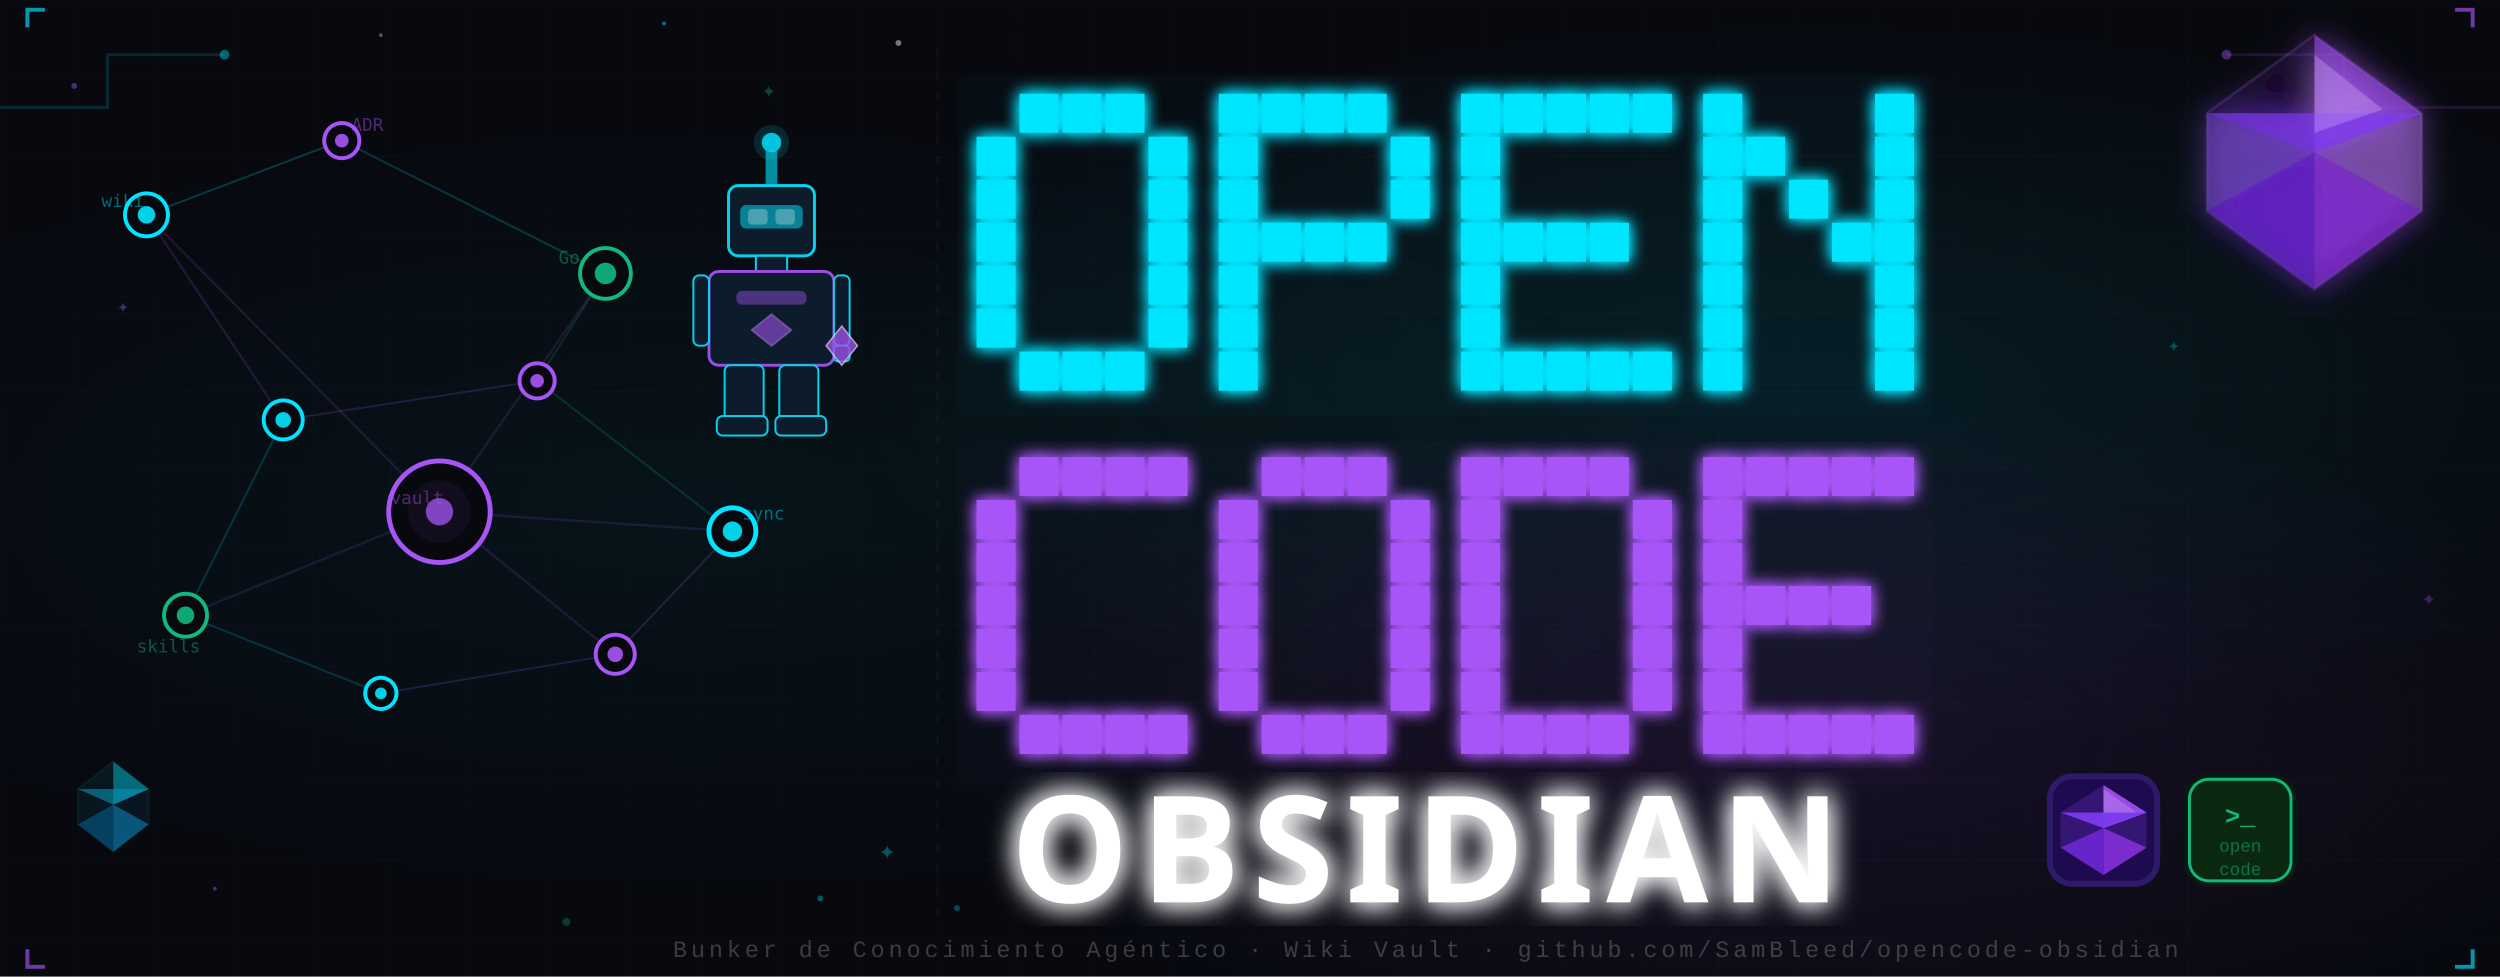
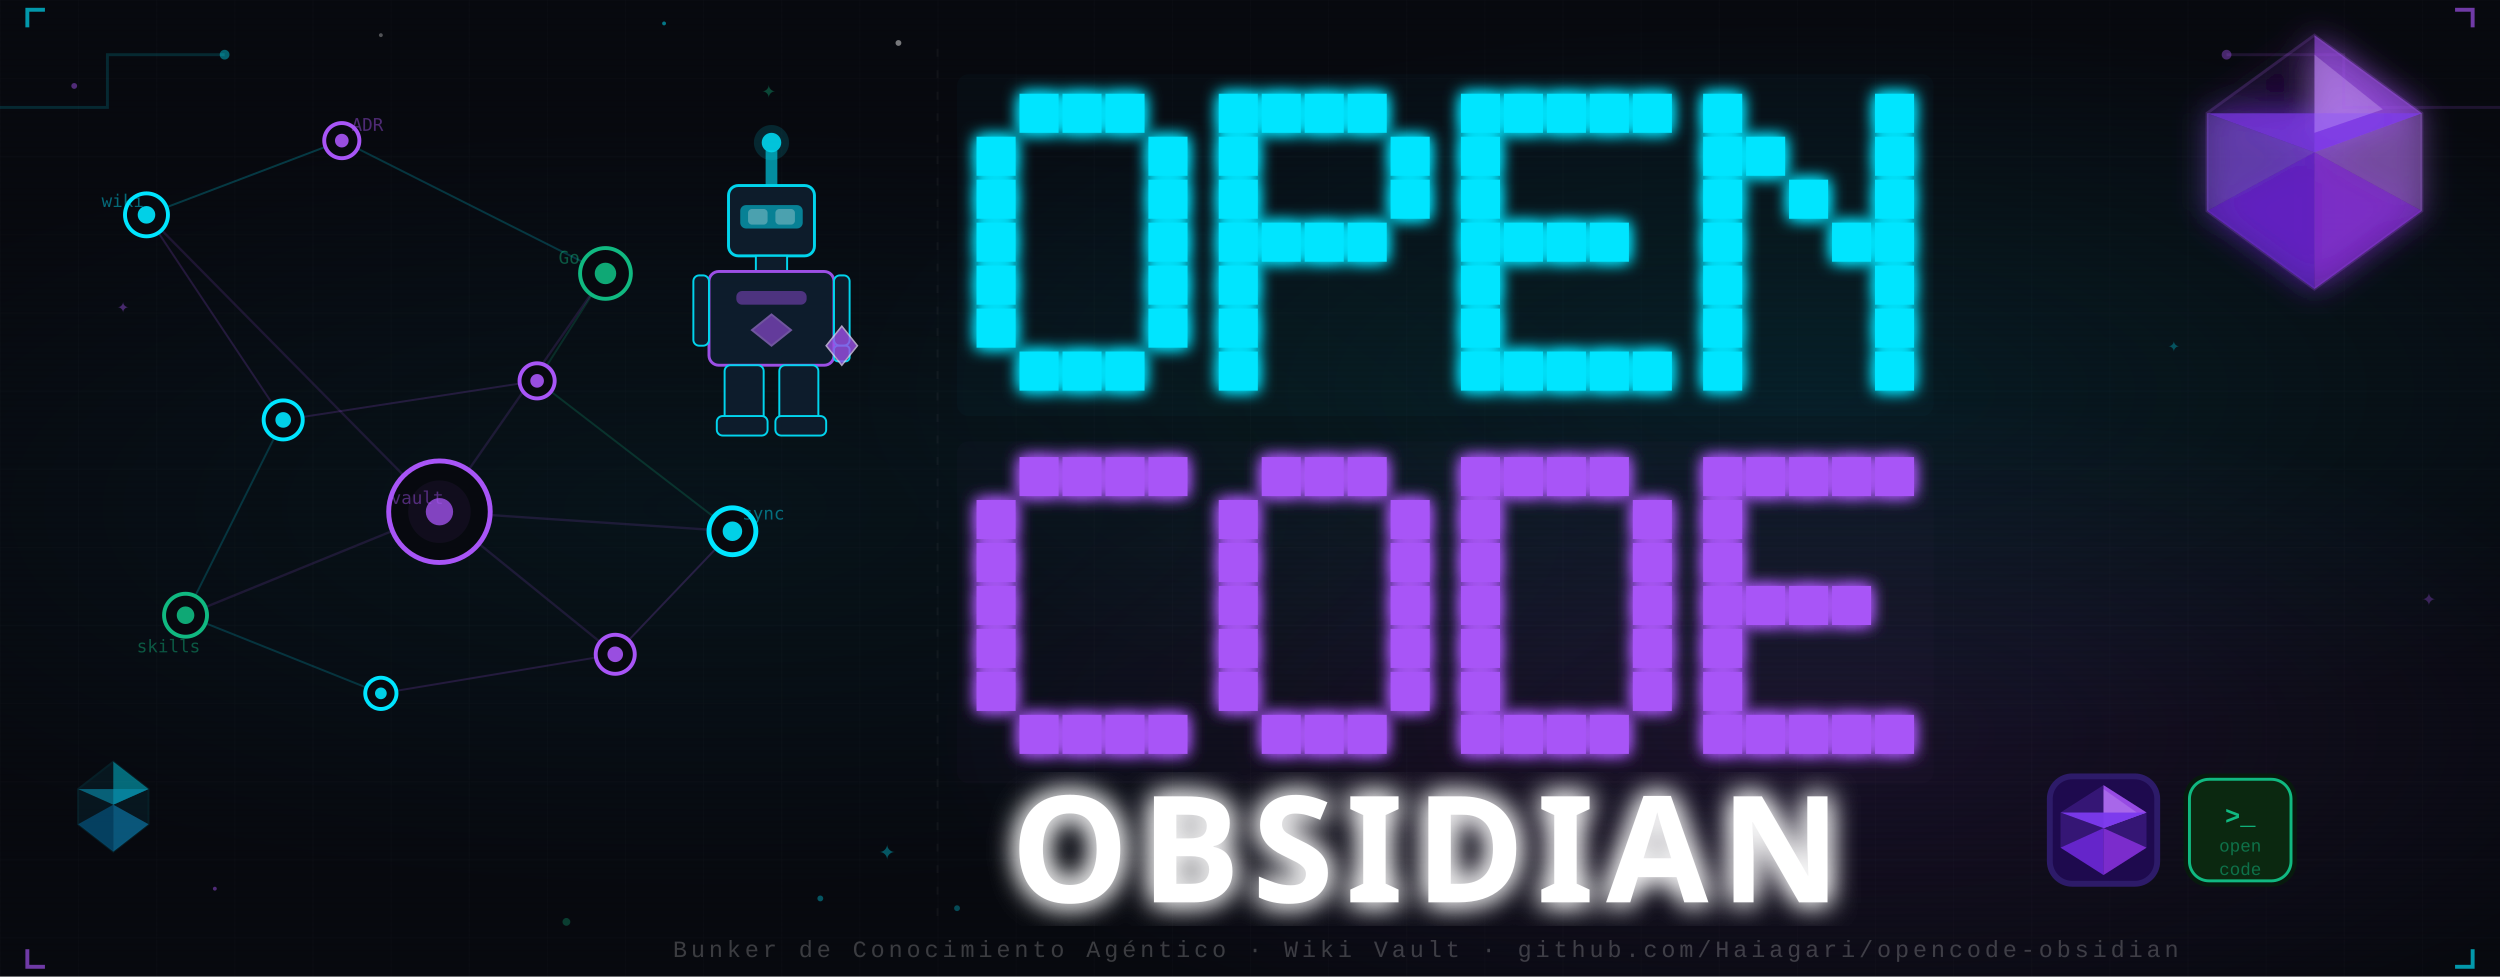
<svg xmlns="http://www.w3.org/2000/svg" viewBox="0 0 1280 500">
  <defs>
    <radialGradient id="bgGlowCyan" cx="72%" cy="40%" r="38%">
      <stop offset="0%" stop-color="#00e5ff" stop-opacity="0.09" />
      <stop offset="100%" stop-color="#00e5ff" stop-opacity="0" />
    </radialGradient>
    <radialGradient id="bgGlowPurple" cx="72%" cy="75%" r="35%">
      <stop offset="0%" stop-color="#a855f7" stop-opacity="0.11" />
      <stop offset="100%" stop-color="#a855f7" stop-opacity="0" />
    </radialGradient>
    <radialGradient id="leftGlow" cx="28%" cy="52%" r="40%">
      <stop offset="0%" stop-color="#06b6d4" stop-opacity="0.06" />
      <stop offset="100%" stop-color="#06b6d4" stop-opacity="0" />
    </radialGradient>
    <filter id="cyanGlow" x="-15%" y="-15%" width="130%" height="130%">
      <feGaussianBlur stdDeviation="4" result="blur" />
      <feMerge>
        <feMergeNode in="blur" />
        <feMergeNode in="blur" />
        <feMergeNode in="SourceGraphic" />
      </feMerge>
    </filter>
    <filter id="purpleGlow" x="-15%" y="-15%" width="130%" height="130%">
      <feGaussianBlur stdDeviation="4" result="blur" />
      <feMerge>
        <feMergeNode in="blur" />
        <feMergeNode in="blur" />
        <feMergeNode in="SourceGraphic" />
      </feMerge>
    </filter>
    <filter id="whiteGlow" x="-10%" y="-20%" width="120%" height="140%">
      <feGaussianBlur stdDeviation="7" result="blur" />
      <feMerge>
        <feMergeNode in="blur" />
        <feMergeNode in="blur" />
        <feMergeNode in="SourceGraphic" />
      </feMerge>
    </filter>
    <filter id="crystalGlow" x="-30%" y="-30%" width="160%" height="160%">
      <feGaussianBlur stdDeviation="8" result="blur" />
      <feMerge>
        <feMergeNode in="blur" />
        <feMergeNode in="SourceGraphic" />
      </feMerge>
    </filter>
    <pattern id="grid" x="0" y="0" width="40" height="40" patternUnits="userSpaceOnUse">
      <path d="M 40 0 L 0 0 0 40" fill="none" stroke="#ffffff07" stroke-width="0.5" />
    </pattern>
    <pattern id="scanlines" x="0" y="0" width="1" height="3" patternUnits="userSpaceOnUse">
      <rect x="0" y="0" width="1" height="1.5" fill="rgba(0,0,0,0.12)" />
    </pattern>
  </defs>
  <rect width="1280" height="500" fill="#07090f" />
  <rect width="1280" height="500" fill="url(#grid)" />
  <rect width="1280" height="500" fill="url(#bgGlowCyan)" />
  <rect width="1280" height="500" fill="url(#bgGlowPurple)" />
  <rect width="1280" height="500" fill="url(#leftGlow)" />
  <rect width="1280" height="500" fill="url(#scanlines)" opacity="0.45" />
  <line x1="75" y1="110" x2="175" y2="72" stroke="#00e5ff" stroke-width="1" opacity="0.22" />
  <line x1="175" y1="72" x2="310" y2="140" stroke="#00e5ff" stroke-width="1" opacity="0.2" />
  <line x1="75" y1="110" x2="145" y2="215" stroke="#a855f7" stroke-width="1" opacity="0.18" />
  <line x1="145" y1="215" x2="275" y2="195" stroke="#a855f7" stroke-width="1" opacity="0.18" />
  <line x1="310" y1="140" x2="275" y2="195" stroke="#10b981" stroke-width="1" opacity="0.18" />
  <line x1="275" y1="195" x2="375" y2="272" stroke="#10b981" stroke-width="1" opacity="0.2" />
  <line x1="145" y1="215" x2="95" y2="315" stroke="#00e5ff" stroke-width="1" opacity="0.18" />
  <line x1="95" y1="315" x2="195" y2="355" stroke="#00e5ff" stroke-width="1" opacity="0.18" />
  <line x1="195" y1="355" x2="315" y2="335" stroke="#a855f7" stroke-width="1" opacity="0.18" />
  <line x1="315" y1="335" x2="375" y2="272" stroke="#a855f7" stroke-width="1" opacity="0.2" />
  <line x1="225" y1="262" x2="75" y2="110" stroke="#a855f725" stroke-width="1.2" />
  <line x1="225" y1="262" x2="310" y2="140" stroke="#a855f725" stroke-width="1.2" />
  <line x1="225" y1="262" x2="95" y2="315" stroke="#a855f725" stroke-width="1.2" />
  <line x1="225" y1="262" x2="315" y2="335" stroke="#a855f725" stroke-width="1.2" />
  <line x1="225" y1="262" x2="375" y2="272" stroke="#a855f725" stroke-width="1.2" />
  <circle cx="75" cy="110" r="11" fill="#07090f" stroke="#00e5ff" stroke-width="2" />
  <circle cx="75" cy="110" r="4.5" fill="#00e5ff" opacity="0.9" />
  <circle cx="175" cy="72" r="9" fill="#07090f" stroke="#a855f7" stroke-width="2" />
  <circle cx="175" cy="72" r="3.5" fill="#a855f7" opacity="0.9" />
  <circle cx="310" cy="140" r="13" fill="#07090f" stroke="#10b981" stroke-width="2" />
  <circle cx="310" cy="140" r="5.5" fill="#10b981" opacity="0.9" />
  <circle cx="145" cy="215" r="10" fill="#07090f" stroke="#00e5ff" stroke-width="2" />
  <circle cx="145" cy="215" r="4" fill="#00e5ff" opacity="0.9" />
  <circle cx="275" cy="195" r="9" fill="#07090f" stroke="#a855f7" stroke-width="2" />
  <circle cx="275" cy="195" r="3.5" fill="#a855f7" opacity="0.9" />
  <circle cx="95" cy="315" r="11" fill="#07090f" stroke="#10b981" stroke-width="2" />
  <circle cx="95" cy="315" r="4.5" fill="#10b981" opacity="0.9" />
  <circle cx="195" cy="355" r="8" fill="#07090f" stroke="#00e5ff" stroke-width="2" />
  <circle cx="195" cy="355" r="3" fill="#00e5ff" opacity="0.9" />
  <circle cx="315" cy="335" r="10" fill="#07090f" stroke="#a855f7" stroke-width="2" />
  <circle cx="315" cy="335" r="4" fill="#a855f7" opacity="0.9" />
  <circle cx="375" cy="272" r="12" fill="#07090f" stroke="#00e5ff" stroke-width="2.5" />
  <circle cx="375" cy="272" r="5" fill="#00e5ff" opacity="0.9" />
  <circle cx="225" cy="262" r="26" fill="#07090f" stroke="#a855f7" stroke-width="2.5" />
  <circle cx="225" cy="262" r="16" fill="#a855f710" />
  <circle cx="225" cy="262" r="7" fill="#a855f7" opacity="0.75" />
  <text x="52" y="106" font-family="monospace" font-size="9" fill="#00e5ff70">wiki</text>
  <text x="180" y="67" font-family="monospace" font-size="9" fill="#a855f770">ADR</text>
  <text x="286" y="135" font-family="monospace" font-size="9" fill="#10b98170">Go</text>
  <text x="380" y="266" font-family="monospace" font-size="9" fill="#00e5ff70">sync</text>
  <text x="70" y="334" font-family="monospace" font-size="9" fill="#10b98170">skills</text>
  <text x="200" y="258" font-family="monospace" font-size="9" fill="#a855f770">vault</text>
  <g transform="translate(1130, 18)" filter="url(#crystalGlow)">
    <polygon points="55,0 110,40 110,90 55,130 0,90 0,40" fill="#3b0764" opacity="0.2" stroke="#a855f7" stroke-width="1.5" />
    <polygon points="55,0 110,40 55,60" fill="#a855f7" opacity="0.55" />
    <polygon points="0,40 110,40 55,60" fill="#7c3aed" opacity="0.7" />
    <polygon points="55,130 0,90 55,60" fill="#6d28d9" opacity="0.65" />
    <polygon points="55,130 110,90 55,60" fill="#9333ea" opacity="0.6" />
    <polygon points="0,40 0,90 55,60" fill="#8b5cf6" opacity="0.4" />
    <polygon points="110,40 110,90 55,60" fill="#c084fc" opacity="0.35" />
    <polygon points="55,10 90,38 55,50" fill="#e9d5ff" opacity="0.25" />
  </g>
  <g transform="translate(40, 390)">
    <polygon points="18,0 36,14 36,32 18,46 0,32 0,14" fill="#0891b2" opacity="0.1" stroke="#00e5ff" stroke-width="1" />
    <polygon points="18,0 36,14 18,22" fill="#00e5ff" opacity="0.4" />
    <polygon points="0,14 36,14 18,22" fill="#0891b2" opacity="0.6" />
    <polygon points="18,46 0,32 18,22" fill="#0369a1" opacity="0.5" />
    <polygon points="18,46 36,32 18,22" fill="#0ea5e9" opacity="0.45" />
  </g>
  <g transform="translate(355, 95)" opacity="0.92">
    <rect x="37" y="-18" width="6" height="18" fill="#00e5ff" opacity="0.65" />
    <circle cx="40" cy="-22" r="5" fill="#00e5ff" opacity="0.9" />
    <circle cx="40" cy="-22" r="9" fill="#00e5ff" opacity="0.15" />
    <rect x="18" y="0" width="44" height="36" rx="5" fill="#0d1d2e" stroke="#00e5ff" stroke-width="1.5" />
    <rect x="24" y="10" width="32" height="12" rx="3" fill="#00e5ff" opacity="0.55" />
    <rect x="28" y="12" width="10" height="8" rx="2" fill="#ffffff" opacity="0.3" />
    <rect x="42" y="12" width="10" height="8" rx="2" fill="#ffffff" opacity="0.3" />
    <rect x="32" y="36" width="16" height="8" fill="#0d1d2e" stroke="#00e5ff" stroke-width="1" />
    <rect x="8" y="44" width="64" height="48" rx="5" fill="#0d1d2e" stroke="#a855f7" stroke-width="1.5" />
    <rect x="22" y="54" width="36" height="7" rx="3" fill="#a855f7" opacity="0.45" />
    <polygon points="40,66 50,74 40,82 30,74" fill="#a855f7" opacity="0.6" stroke="#c084fc" stroke-width="1" />
    <rect x="0" y="46" width="8" height="36" rx="3" fill="#0d1d2e" stroke="#00e5ff" stroke-width="1" />
    <rect x="72" y="46" width="8" height="36" rx="3" fill="#0d1d2e" stroke="#00e5ff" stroke-width="1" />
    <rect x="72" y="82" width="8" height="8" rx="2" fill="#0d1d2e" stroke="#00e5ff" stroke-width="1" />
    <polygon points="76,72 84,82 76,92 68,82" fill="#a855f7" opacity="0.8" stroke="#e9d5ff" stroke-width="0.8" />
    <rect x="16" y="92" width="20" height="30" rx="3" fill="#0d1d2e" stroke="#00e5ff" stroke-width="1" />
    <rect x="44" y="92" width="20" height="30" rx="3" fill="#0d1d2e" stroke="#00e5ff" stroke-width="1" />
    <rect x="12" y="118" width="26" height="10" rx="3" fill="#0d1d2e" stroke="#00e5ff" stroke-width="1" />
    <rect x="42" y="118" width="26" height="10" rx="3" fill="#0d1d2e" stroke="#00e5ff" stroke-width="1" />
  </g>
  <circle cx="460" cy="22" r="1.5" fill="#ffffff" opacity="0.45" />
  <circle cx="340" cy="12" r="1" fill="#00e5ff" opacity="0.5" />
  <circle cx="38" cy="44" r="1.5" fill="#a855f7" opacity="0.45" />
  <circle cx="195" cy="18" r="1" fill="#ffffff" opacity="0.3" />
  <circle cx="420" cy="460" r="1.5" fill="#00e5ff" opacity="0.35" />
  <circle cx="110" cy="455" r="1" fill="#a855f7" opacity="0.45" />
  <circle cx="290" cy="472" r="2" fill="#10b981" opacity="0.3" />
  <circle cx="490" cy="465" r="1.5" fill="#00e5ff" opacity="0.3" />
  <text x="450" y="440" font-size="14" fill="#00e5ff" opacity="0.35" font-family="monospace">✦</text>
  <text x="60" y="160" font-size="10" fill="#a855f7" opacity="0.4" font-family="monospace">✦</text>
  <text x="390" y="50" font-size="12" fill="#10b981" opacity="0.35" font-family="monospace">✦</text>
  <text x="1110" y="180" font-size="10" fill="#00e5ff" opacity="0.3" font-family="monospace">✦</text>
  <text x="1240" y="310" font-size="12" fill="#a855f7" opacity="0.3" font-family="monospace">✦</text>
  <line x1="480" y1="25" x2="480" y2="475" stroke="#ffffff09" stroke-width="1" stroke-dasharray="4,7" />
  <rect x="490" y="38" width="500" height="175" rx="6" fill="#00e5ff05" />
  <rect x="490" y="226" width="500" height="175" rx="6" fill="#a855f705" />
  <g filter="url(#cyanGlow)" fill="#00e5ff">
    <rect x="522" y="48" width="20" height="20" />
    <rect x="544" y="48" width="20" height="20" />
    <rect x="566" y="48" width="20" height="20" />
    <rect x="500" y="70" width="20" height="20" />
    <rect x="588" y="70" width="20" height="20" />
    <rect x="500" y="92" width="20" height="20" />
    <rect x="588" y="92" width="20" height="20" />
    <rect x="500" y="114" width="20" height="20" />
    <rect x="588" y="114" width="20" height="20" />
    <rect x="500" y="136" width="20" height="20" />
    <rect x="588" y="136" width="20" height="20" />
    <rect x="500" y="158" width="20" height="20" />
    <rect x="588" y="158" width="20" height="20" />
    <rect x="522" y="180" width="20" height="20" />
    <rect x="544" y="180" width="20" height="20" />
    <rect x="566" y="180" width="20" height="20" />
    <rect x="624" y="48" width="20" height="20" />
    <rect x="646" y="48" width="20" height="20" />
    <rect x="668" y="48" width="20" height="20" />
    <rect x="690" y="48" width="20" height="20" />
    <rect x="624" y="70" width="20" height="20" />
    <rect x="712" y="70" width="20" height="20" />
    <rect x="624" y="92" width="20" height="20" />
    <rect x="712" y="92" width="20" height="20" />
    <rect x="624" y="114" width="20" height="20" />
    <rect x="646" y="114" width="20" height="20" />
    <rect x="668" y="114" width="20" height="20" />
    <rect x="690" y="114" width="20" height="20" />
    <rect x="624" y="136" width="20" height="20" />
    <rect x="624" y="158" width="20" height="20" />
    <rect x="624" y="180" width="20" height="20" />
    <rect x="748" y="48" width="20" height="20" />
    <rect x="770" y="48" width="20" height="20" />
    <rect x="792" y="48" width="20" height="20" />
    <rect x="814" y="48" width="20" height="20" />
    <rect x="836" y="48" width="20" height="20" />
    <rect x="748" y="70" width="20" height="20" />
    <rect x="748" y="92" width="20" height="20" />
    <rect x="748" y="114" width="20" height="20" />
    <rect x="770" y="114" width="20" height="20" />
    <rect x="792" y="114" width="20" height="20" />
    <rect x="814" y="114" width="20" height="20" />
    <rect x="748" y="136" width="20" height="20" />
    <rect x="748" y="158" width="20" height="20" />
    <rect x="748" y="180" width="20" height="20" />
    <rect x="770" y="180" width="20" height="20" />
    <rect x="792" y="180" width="20" height="20" />
    <rect x="814" y="180" width="20" height="20" />
    <rect x="836" y="180" width="20" height="20" />
    <rect x="872" y="48" width="20" height="20" />
    <rect x="960" y="48" width="20" height="20" />
    <rect x="872" y="70" width="20" height="20" />
    <rect x="894" y="70" width="20" height="20" />
    <rect x="960" y="70" width="20" height="20" />
    <rect x="872" y="92" width="20" height="20" />
    <rect x="916" y="92" width="20" height="20" />
    <rect x="960" y="92" width="20" height="20" />
    <rect x="872" y="114" width="20" height="20" />
    <rect x="938" y="114" width="20" height="20" />
    <rect x="960" y="114" width="20" height="20" />
    <rect x="872" y="136" width="20" height="20" />
    <rect x="960" y="136" width="20" height="20" />
    <rect x="872" y="158" width="20" height="20" />
    <rect x="960" y="158" width="20" height="20" />
    <rect x="872" y="180" width="20" height="20" />
    <rect x="960" y="180" width="20" height="20" />
  </g>
  <g filter="url(#purpleGlow)" fill="#a855f7">
    <rect x="522" y="234" width="20" height="20" />
    <rect x="544" y="234" width="20" height="20" />
    <rect x="566" y="234" width="20" height="20" />
    <rect x="588" y="234" width="20" height="20" />
    <rect x="500" y="256" width="20" height="20" />
    <rect x="500" y="278" width="20" height="20" />
    <rect x="500" y="300" width="20" height="20" />
    <rect x="500" y="322" width="20" height="20" />
    <rect x="500" y="344" width="20" height="20" />
    <rect x="522" y="366" width="20" height="20" />
    <rect x="544" y="366" width="20" height="20" />
    <rect x="566" y="366" width="20" height="20" />
    <rect x="588" y="366" width="20" height="20" />
    <rect x="646" y="234" width="20" height="20" />
    <rect x="668" y="234" width="20" height="20" />
    <rect x="690" y="234" width="20" height="20" />
    <rect x="624" y="256" width="20" height="20" />
    <rect x="712" y="256" width="20" height="20" />
    <rect x="624" y="278" width="20" height="20" />
    <rect x="712" y="278" width="20" height="20" />
    <rect x="624" y="300" width="20" height="20" />
    <rect x="712" y="300" width="20" height="20" />
    <rect x="624" y="322" width="20" height="20" />
    <rect x="712" y="322" width="20" height="20" />
    <rect x="624" y="344" width="20" height="20" />
    <rect x="712" y="344" width="20" height="20" />
    <rect x="646" y="366" width="20" height="20" />
    <rect x="668" y="366" width="20" height="20" />
    <rect x="690" y="366" width="20" height="20" />
    <rect x="748" y="234" width="20" height="20" />
    <rect x="770" y="234" width="20" height="20" />
    <rect x="792" y="234" width="20" height="20" />
    <rect x="814" y="234" width="20" height="20" />
    <rect x="748" y="256" width="20" height="20" />
    <rect x="836" y="256" width="20" height="20" />
    <rect x="748" y="278" width="20" height="20" />
    <rect x="836" y="278" width="20" height="20" />
    <rect x="748" y="300" width="20" height="20" />
    <rect x="836" y="300" width="20" height="20" />
    <rect x="748" y="322" width="20" height="20" />
    <rect x="836" y="322" width="20" height="20" />
    <rect x="748" y="344" width="20" height="20" />
    <rect x="836" y="344" width="20" height="20" />
    <rect x="748" y="366" width="20" height="20" />
    <rect x="770" y="366" width="20" height="20" />
    <rect x="792" y="366" width="20" height="20" />
    <rect x="814" y="366" width="20" height="20" />
    <rect x="872" y="234" width="20" height="20" />
    <rect x="894" y="234" width="20" height="20" />
    <rect x="916" y="234" width="20" height="20" />
    <rect x="938" y="234" width="20" height="20" />
    <rect x="960" y="234" width="20" height="20" />
    <rect x="872" y="256" width="20" height="20" />
    <rect x="872" y="278" width="20" height="20" />
    <rect x="872" y="300" width="20" height="20" />
    <rect x="894" y="300" width="20" height="20" />
    <rect x="916" y="300" width="20" height="20" />
    <rect x="938" y="300" width="20" height="20" />
    <rect x="872" y="322" width="20" height="20" />
    <rect x="872" y="344" width="20" height="20" />
    <rect x="872" y="366" width="20" height="20" />
    <rect x="894" y="366" width="20" height="20" />
    <rect x="916" y="366" width="20" height="20" />
    <rect x="938" y="366" width="20" height="20" />
    <rect x="960" y="366" width="20" height="20" />
  </g>
  <text x="730" y="462" text-anchor="middle" font-family="'Arial Black','Impact',sans-serif" font-size="76" font-weight="900" fill="white" filter="url(#whiteGlow)" letter-spacing="6">OBSIDIAN</text>
  <g transform="translate(1048, 396)">
    <rect width="58" height="58" rx="13" fill="#2d1b69" />
    <rect x="3" y="3" width="52" height="52" rx="10" fill="#1e0a4e" />
    <polygon points="29,6 51,20 51,38 29,52 7,38 7,20" fill="#7c3aed" opacity="0.25" />
    <polygon points="29,6 51,20 29,28" fill="#a855f7" opacity="0.85" />
    <polygon points="7,20 51,20 29,28" fill="#7c3aed" opacity="0.95" />
    <polygon points="29,52 7,38 29,28" fill="#6d28d9" opacity="0.85" />
    <polygon points="29,52 51,38 29,28" fill="#9333ea" opacity="0.75" />
    <polygon points="29,8 46,20 29,20" fill="#e9d5ff" opacity="0.2" />
  </g>
  <g transform="translate(1118, 396)">
    <rect width="58" height="58" rx="13" fill="#071a0d" />
    <rect x="3" y="3" width="52" height="52" rx="10" fill="#0b2810" stroke="#10b981" stroke-width="1.5" />
    <text x="29" y="26" text-anchor="middle" font-family="'Courier New',monospace" font-size="13" fill="#10b981" font-weight="bold">&gt;_</text>
    <text x="29" y="40" text-anchor="middle" font-family="'Courier New',monospace" font-size="9" fill="#10b98180">open</text>
    <text x="29" y="52" text-anchor="middle" font-family="'Courier New',monospace" font-size="9" fill="#10b98180">code</text>
  </g>
  <text x="730" y="490" text-anchor="middle" font-family="'Courier New',monospace" font-size="12" fill="#ffffff35" letter-spacing="2">
-     Bunker de Conocimiento Agéntico · Wiki Vault · github.com/SamBleed/opencode-obsidian
+     Bunker de Conocimiento Agéntico · Wiki Vault · github.com/Haiagari/opencode-obsidian
  </text>
  <polyline points="14,14 14,5 23,5" fill="none" stroke="#00e5ff" stroke-width="2" opacity="0.65" />
  <polyline points="1266,14 1266,5 1257,5" fill="none" stroke="#a855f7" stroke-width="2" opacity="0.65" />
  <polyline points="14,486 14,495 23,495" fill="none" stroke="#a855f7" stroke-width="2" opacity="0.65" />
  <polyline points="1266,486 1266,495 1257,495" fill="none" stroke="#00e5ff" stroke-width="2" opacity="0.65" />
  <polyline points="0,55 55,55 55,28 115,28" fill="none" stroke="#00e5ff25" stroke-width="1.5" />
  <circle cx="115" cy="28" r="2.5" fill="#00e5ff" opacity="0.4" />
  <polyline points="1280,55 1200,55 1200,28 1140,28" fill="none" stroke="#a855f725" stroke-width="1.5" />
  <circle cx="1140" cy="28" r="2.5" fill="#a855f7" opacity="0.4" />
</svg>
